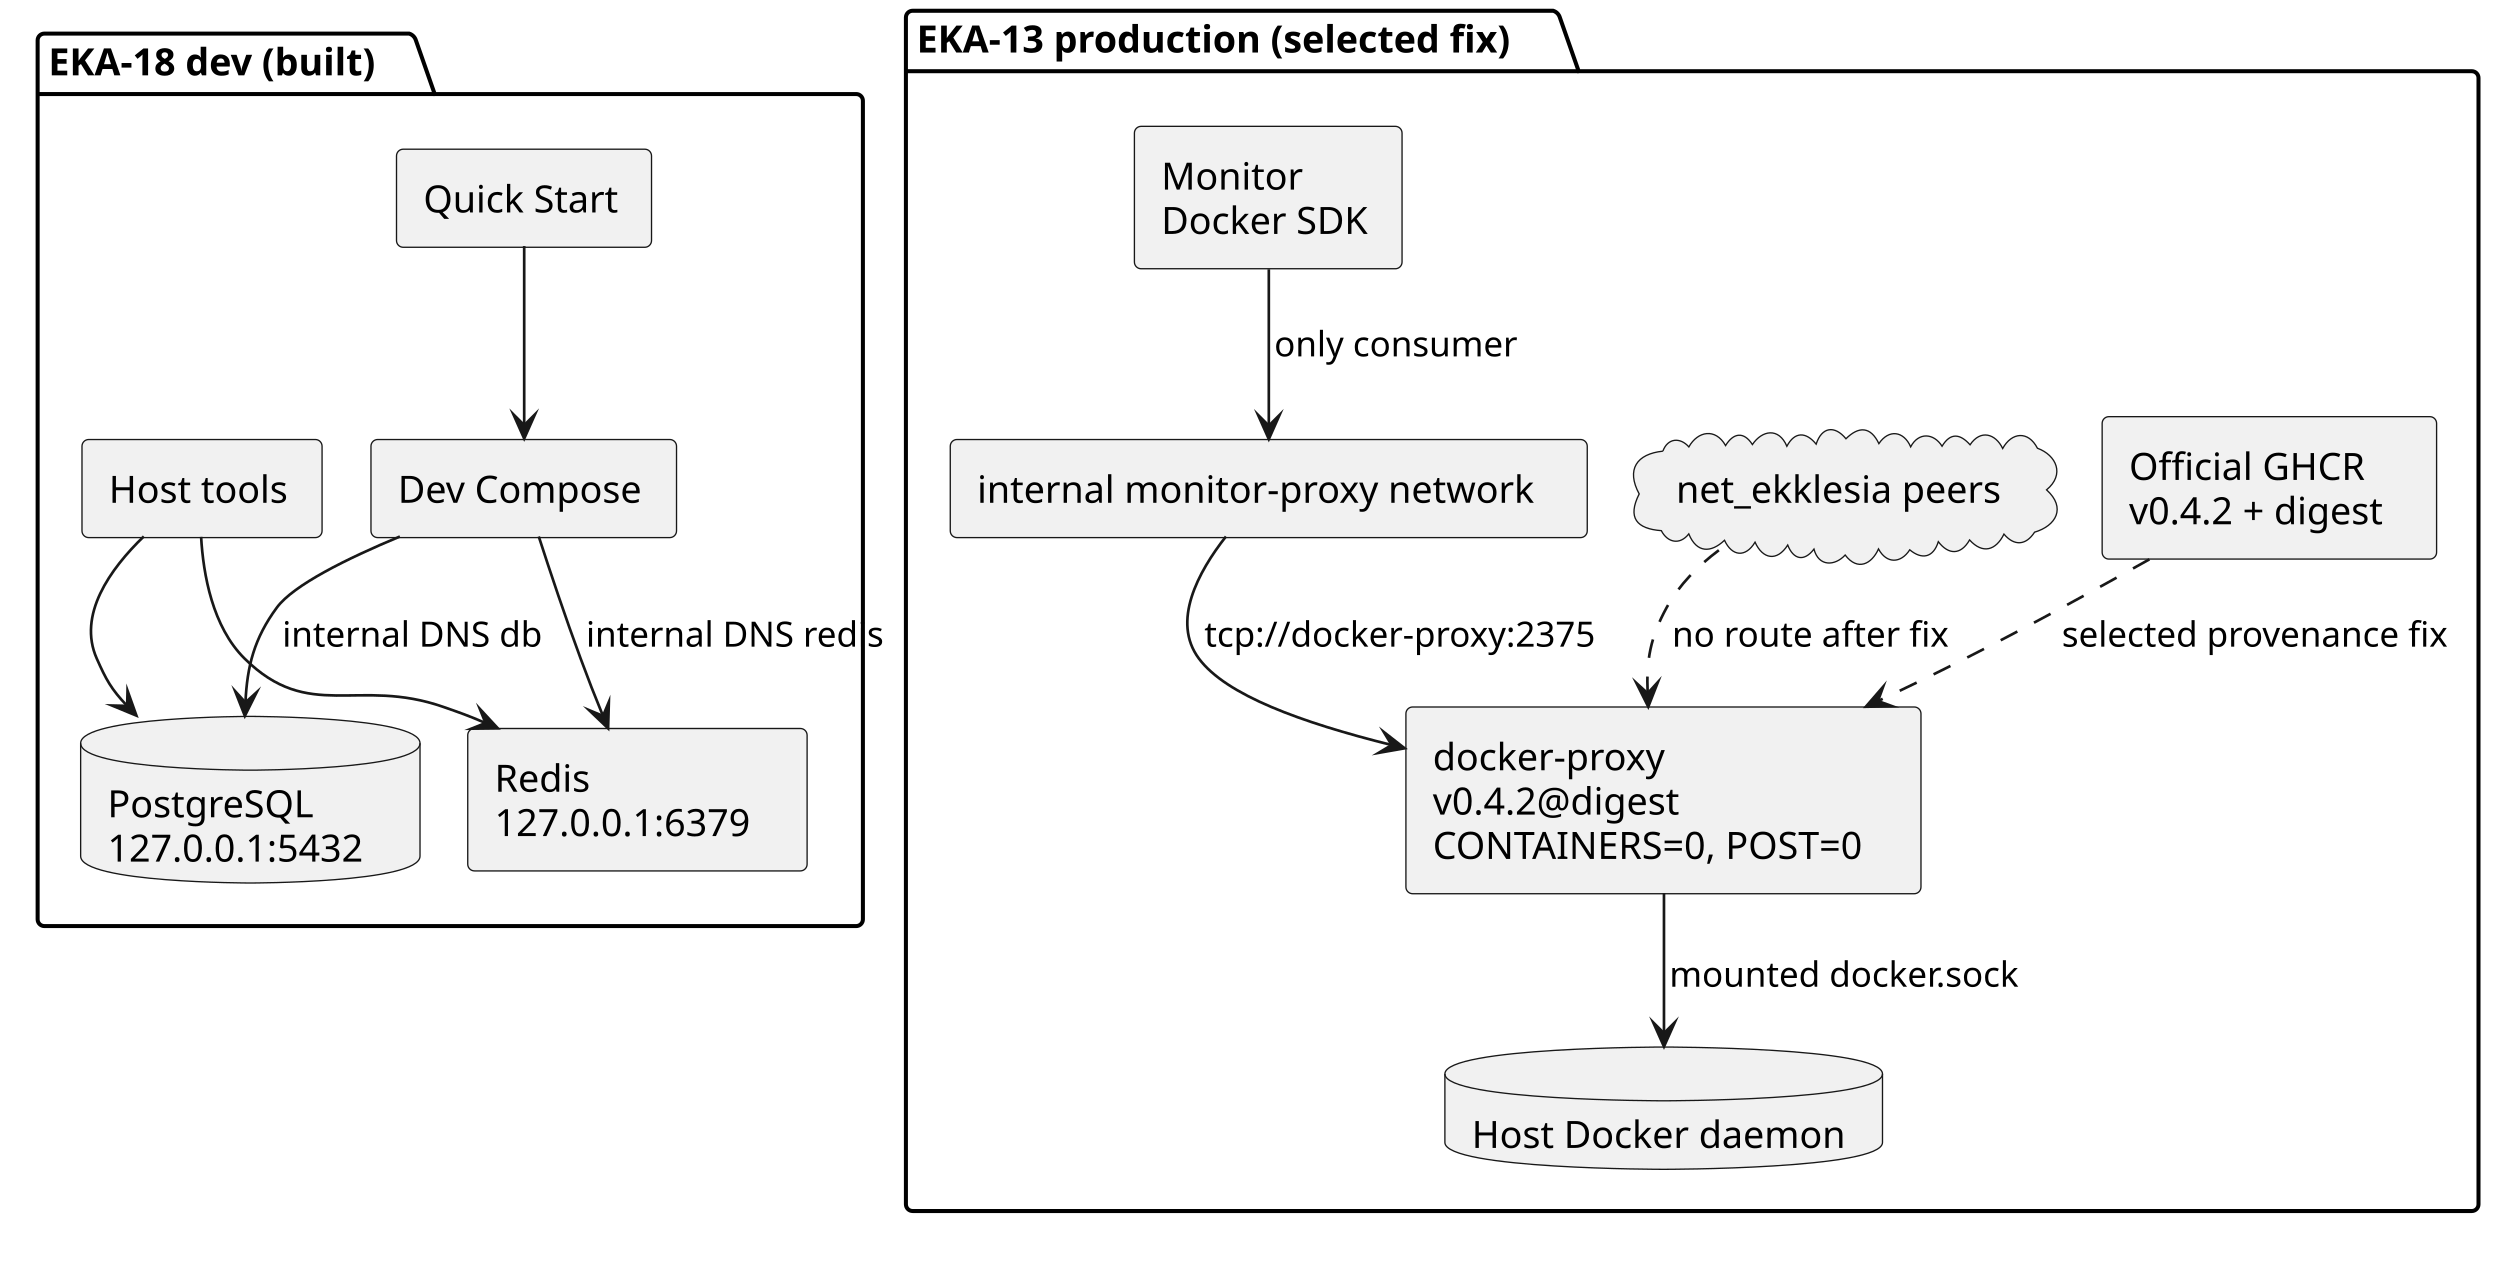
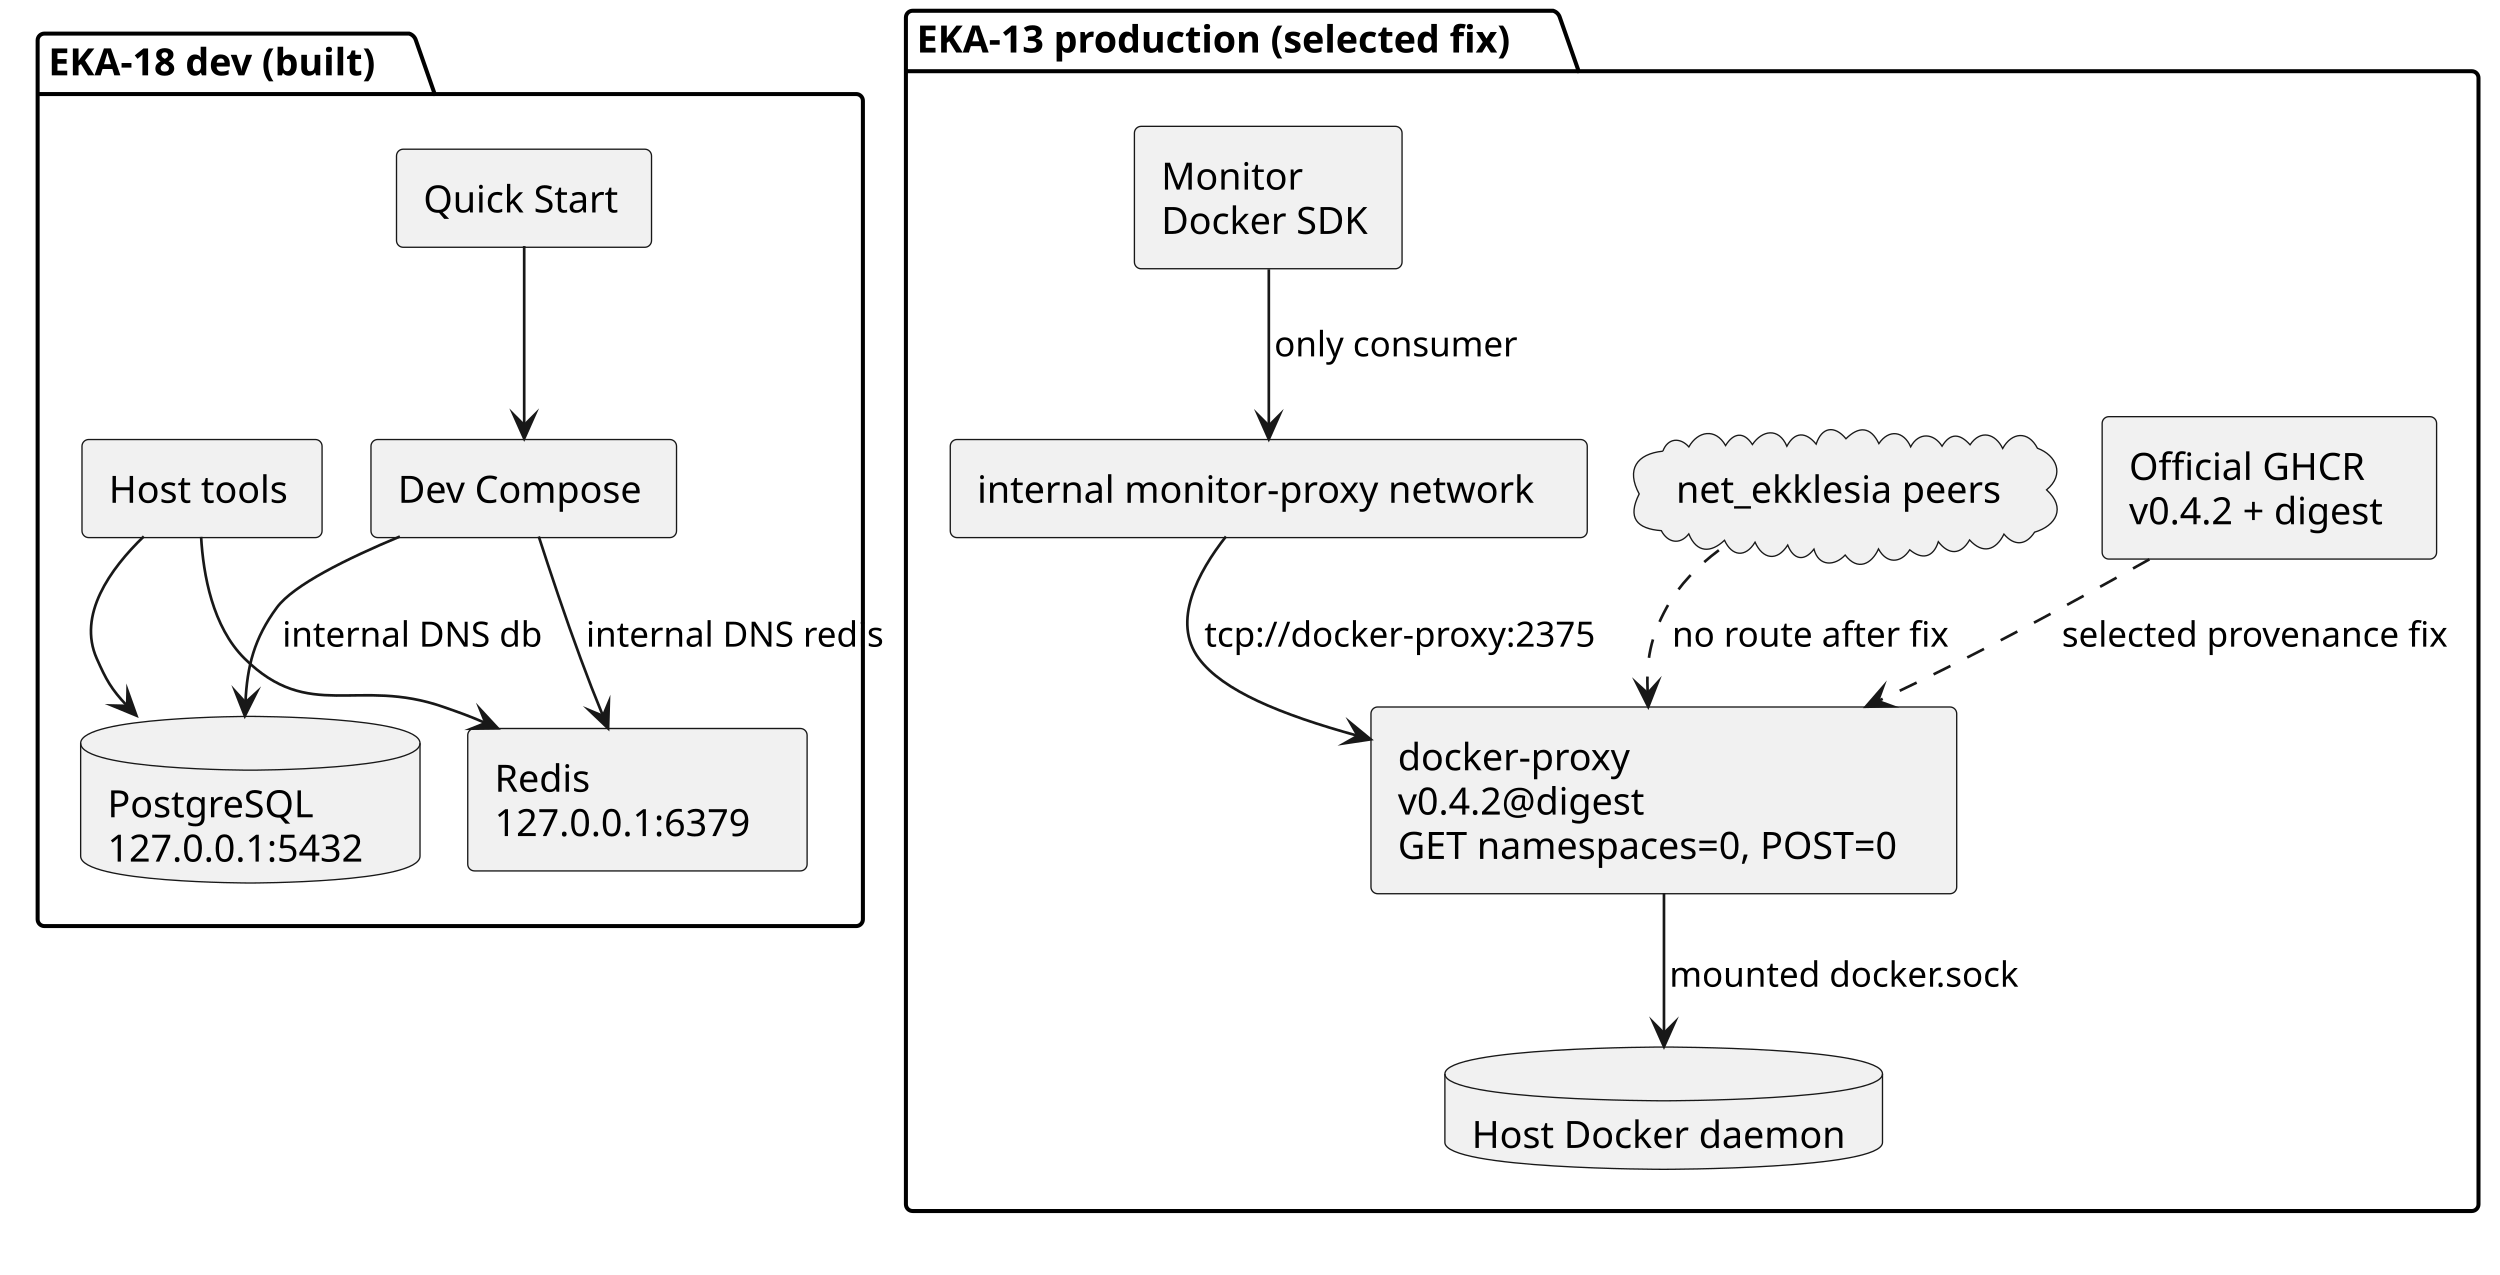
<svg xmlns="http://www.w3.org/2000/svg" version="1.1" data-diagram-type="DESCRIPTION" style="width:930px;height:474px;background:#FFFFFF;" width="930px" height="474px" viewBox="0 0 930 474" zoomAndPan="magnify" preserveAspectRatio="none" contentStyleType="text/css">
  <defs />
  <g font-family="sans-serif" lengthAdjust="spacing">
    <g class="cluster" data-qualified-name="EKA-18 dev .built." id="ent0001" data-source-line="26">
      <path d="M16.5,12.5 L152.209,12.5 A3.75,3.75 0 0 1 154.709,15 L161.709,34.988 L318.5,34.988 A2.5,2.5 0 0 1 321,37.488 L321,342 A2.5,2.5 0 0 1 318.5,344.5 L16.5,344.5 A2.5,2.5 0 0 1 14,342 L14,15 A2.5,2.5 0 0 1 16.5,12.5" style="stroke:#000;stroke-width:1.5;" fill="none" />
      <line x1="14" y1="34.988" x2="161.709" y2="34.988" style="stroke:#000;stroke-width:1.5;" />
      <text x="18" y="28.035" fill="#000" font-size="14" textLength="134.709" font-weight="700">EKA-18 dev (built)</text>
    </g>
    <g class="cluster" data-qualified-name="EKA-13 production .selected fix." id="ent0012" data-source-line="39">
      <path d="M339.5,4 L577.762,4 A3.75,3.75 0 0 1 580.262,6.5 L587.262,26.488 L919.5,26.488 A2.5,2.5 0 0 1 922,28.988 L922,448 A2.5,2.5 0 0 1 919.5,450.5 L339.5,450.5 A2.5,2.5 0 0 1 337,448 L337,6.5 A2.5,2.5 0 0 1 339.5,4" style="stroke:#000;stroke-width:1.5;" fill="none" />
      <line x1="337" y1="26.488" x2="587.262" y2="26.488" style="stroke:#000;stroke-width:1.5;" />
      <text x="341" y="19.535" fill="#000" font-size="14" textLength="237.262" font-weight="700">EKA-13 production (selected fix)</text>
    </g>
    <g class="entity" data-qualified-name="EKA-18 dev .built..QUICK" id="ent0002" data-source-line="27">
      <rect x="147.5" y="55.5" width="94.867" height="36.488" fill="#F1F1F1" style="stroke:#181818;stroke-width:0.5;" rx="2.5" ry="2.5" />
      <text x="157.5" y="79.035" fill="#000" font-size="14" textLength="74.867">Quick Start</text>
    </g>
    <g class="entity" data-qualified-name="EKA-18 dev .built..DEV" id="ent0003" data-source-line="28">
      <rect x="138" y="163.5" width="113.666" height="36.488" fill="#F1F1F1" style="stroke:#181818;stroke-width:0.5;" rx="2.5" ry="2.5" />
      <text x="148" y="187.035" fill="#000" font-size="14" textLength="93.666">Dev Compose</text>
    </g>
    <g class="entity" data-qualified-name="EKA-18 dev .built..HOSTTOOLS" id="ent0004" data-source-line="29">
      <rect x="30.5" y="163.5" width="89.31" height="36.488" fill="#F1F1F1" style="stroke:#181818;stroke-width:0.5;" rx="2.5" ry="2.5" />
      <text x="40.5" y="187.035" fill="#000" font-size="14" textLength="69.31">Host tools</text>
    </g>
    <g class="entity" data-qualified-name="EKA-18 dev .built..DEVDB" id="ent0005" data-source-line="30">
      <path d="M30,276.5 C30,266.5 93.122,266.5 93.122,266.5 C93.122,266.5 156.244,266.5 156.244,276.5 L156.244,318.477 C156.244,328.477 93.122,328.477 93.122,328.477 C93.122,328.477 30,328.477 30,318.477 L30,276.5" style="stroke:#181818;stroke-width:0.5;" fill="#F1F1F1" />
      <path d="M30,276.5 C30,286.5 93.122,286.5 93.122,286.5 C93.122,286.5 156.244,286.5 156.244,276.5" style="stroke:#181818;stroke-width:0.5;" fill="none" />
      <text x="40" y="304.035" fill="#000" font-size="14" textLength="76.85">PostgreSQL</text>
      <text x="40" y="320.523" fill="#000" font-size="14" textLength="106.244">127.0.0.1:5432</text>
    </g>
    <g class="entity" data-qualified-name="EKA-18 dev .built..DEVREDIS" id="ent0006" data-source-line="31">
      <rect x="174" y="271" width="126.244" height="52.977" fill="#F1F1F1" style="stroke:#181818;stroke-width:0.5;" rx="2.5" ry="2.5" />
      <text x="184" y="294.535" fill="#000" font-size="14" textLength="36.647">Redis</text>
      <text x="184" y="311.023" fill="#000" font-size="14" textLength="106.244">127.0.0.1:6379</text>
    </g>
    <g class="entity" data-qualified-name="EKA-13 production .selected fix..MON" id="ent0013" data-source-line="40">
      <rect x="422" y="47" width="99.563" height="52.977" fill="#F1F1F1" style="stroke:#181818;stroke-width:0.5;" rx="2.5" ry="2.5" />
      <text x="432" y="70.535" fill="#000" font-size="14" textLength="52.958">Monitor</text>
      <text x="432" y="87.023" fill="#000" font-size="14" textLength="79.563">Docker SDK</text>
    </g>
    <g class="entity" data-qualified-name="EKA-13 production .selected fix..PROXY" id="ent0014" data-source-line="41">
-       <rect x="523" y="263" width="191.603" height="69.465" fill="#F1F1F1" style="stroke:#181818;stroke-width:0.5;" rx="2.5" ry="2.5" />
-       <text x="533" y="286.535" fill="#000" font-size="14" textLength="93.434">docker-proxy</text>
-       <text x="533" y="303.023" fill="#000" font-size="14" textLength="96.441">v0.4.2@digest</text>
-       <text x="533" y="319.512" fill="#000" font-size="14" textLength="171.603">CONTAINERS=0, POST=0</text>
+       <rect x="510" y="263" width="217.894" height="69.465" fill="#F1F1F1" style="stroke:#181818;stroke-width:0.5;" rx="2.5" ry="2.5" />
+       <text x="520" y="286.535" fill="#000" font-size="14" textLength="93.434">docker-proxy</text>
+       <text x="520" y="303.023" fill="#000" font-size="14" textLength="96.441">v0.4.2@digest</text>
+       <text x="520" y="319.512" fill="#000" font-size="14" textLength="197.894">GET namespaces=0, POST=0</text>
    </g>
    <g class="entity" data-qualified-name="EKA-13 production .selected fix..GHCR" id="ent0015" data-source-line="42">
      <rect x="782" y="155" width="124.412" height="52.977" fill="#F1F1F1" style="stroke:#181818;stroke-width:0.5;" rx="2.5" ry="2.5" />
      <text x="792" y="178.535" fill="#000" font-size="14" textLength="91.588">Official GHCR</text>
      <text x="792" y="195.023" fill="#000" font-size="14" textLength="104.412">v0.4.2 + digest</text>
    </g>
    <g class="entity" data-qualified-name="EKA-13 production .selected fix..DOCKER" id="ent0016" data-source-line="43">
      <path d="M537.5,399.5 C537.5,389.5 618.895,389.5 618.895,389.5 C618.895,389.5 700.289,389.5 700.289,399.5 L700.289,424.988 C700.289,434.988 618.895,434.988 618.895,434.988 C618.895,434.988 537.5,434.988 537.5,424.988 L537.5,399.5" style="stroke:#181818;stroke-width:0.5;" fill="#F1F1F1" />
      <path d="M537.5,399.5 C537.5,409.5 618.895,409.5 618.895,409.5 C618.895,409.5 700.289,409.5 700.289,399.5" style="stroke:#181818;stroke-width:0.5;" fill="none" />
      <text x="547.5" y="427.035" fill="#000" font-size="14" textLength="142.789">Host Docker daemon</text>
    </g>
    <g class="entity" data-qualified-name="EKA-13 production .selected fix..PEERS" id="ent0017" data-source-line="44">
      <path d="M618.586,167.834 C620.385,162.89 625.039,162.593 628.252,166.242 C631.572,160.366 638.136,159.1 641.916,165.74 C644.789,161.051 648.653,160.344 651.891,165.364 C655.52,160 661.699,158.928 664.718,165.994 C667.706,160.403 671.89,160.662 675.604,165.216 C677.721,158.755 682.493,158.126 686.697,163.21 C691.434,158.509 695.854,158.577 698.947,165.017 C702.682,159.529 708.187,160.336 710.772,166.214 C713.682,160.692 719.332,161.046 722.444,165.989 C725.611,160.765 729.218,161.379 732.86,165.458 C736.796,159.625 742.342,161.333 744.997,166.831 C748.35,160.762 754.482,160.108 757.928,166.737 C765.019,169.354 768.212,176.545 761.322,182.226 C768.74,188.922 764.824,195.63 756.863,197.971 C753.636,202.952 749.304,203.209 745.473,198.695 C742.49,204.734 737.611,206.286 732.685,200.864 C729.462,206.518 724.877,206.516 721.057,201.515 C719.217,207.405 715.03,208.364 710.429,204.534 C707.114,209.656 701.823,209.811 698.8,204.217 C696.284,209.817 691.056,212.602 686.404,206.474 C682.597,210.598 676.559,210.93 674.79,204.278 C671.097,209.129 667.138,208.157 665.032,202.767 C661.047,209.019 655.753,208.063 652.877,201.699 C649.353,207.541 644.296,207.019 641.516,200.987 C636.452,205.77 631.162,205.783 628.228,198.618 C624.9,202.884 620.31,201.874 618.017,197.408 C608.84,196.729 605.291,192.663 609.776,183.744 C604.844,174.614 608.857,168.844 618.586,167.834" style="stroke:#181818;stroke-width:0.5;" fill="#F1F1F1" />
      <text x="623.5" y="187.035" fill="#000" font-size="14" textLength="125.357">net_ekklesia peers</text>
    </g>
    <g class="entity" data-qualified-name="EKA-13 production .selected fix..PRIVATE" id="ent0018" data-source-line="45">
      <rect x="353.5" y="163.5" width="236.959" height="36.488" fill="#F1F1F1" style="stroke:#181818;stroke-width:0.5;" rx="2.5" ry="2.5" />
      <text x="363.5" y="187.035" fill="#000" font-size="14" textLength="216.959">internal monitor-proxy network</text>
    </g>
    <g class="link" data-entity-1="ent0002" data-entity-2="ent0003" id="lnk7" data-link-type="dependency">
      <polygon points="195,163.159,199,154.159,195,158.159,191,154.159,195,163.159" fill="#181818" style="stroke:#181818;stroke-width:1;stroke-linejoin:miter;stroke-miterlimit:10;" />
      <path d="M195,91.531 C195,111.194 195,138.365 195,158.159" style="stroke:#181818;stroke-width:1;" fill="none" />
    </g>
    <g class="link" data-entity-1="ent0004" data-entity-2="ent0005" id="lnk8" data-link-type="dependency">
      <polygon points="50.753,266.21,47.441,256.935,47.305,262.59,41.649,262.453,50.753,266.21" fill="#181818" style="stroke:#181818;stroke-width:1;stroke-linejoin:miter;stroke-miterlimit:10;" />
      <path d="M53.485,199.551 C40.901,211.723 28.783,228.753 36,245 C39.465,252.801 41.311,256.3 47.305,262.59" style="stroke:#181818;stroke-width:1;" fill="none" />
    </g>
    <g class="link" data-entity-1="ent0004" data-entity-2="ent0006" id="lnk9" data-link-type="dependency">
      <polygon points="185.199,270.932,178.504,263.71,180.604,268.962,175.351,271.062,185.199,270.932" fill="#181818" style="stroke:#181818;stroke-width:1;stroke-linejoin:miter;stroke-miterlimit:10;" />
      <path d="M74.811,199.699 C75.61,213.763 79.049,233.192 91,245 C115.077,268.79 133.057,251.806 165,263 C171.636,265.325 173.889,266.083 180.604,268.962" style="stroke:#181818;stroke-width:1;" fill="none" />
    </g>
    <g class="link" data-entity-1="ent0003" data-entity-2="ent0005" id="lnk10" data-link-type="dependency">
      <polygon points="91.084,266.314,95.486,257.504,91.31,261.319,87.494,257.143,91.084,266.314" fill="#181818" style="stroke:#181818;stroke-width:1;stroke-linejoin:miter;stroke-miterlimit:10;" />
      <path d="M148.759,199.583 C129.044,207.794 109.157,217.644 103,226 C94.567,237.445 91.918,247.839 91.31,261.319" style="stroke:#181818;stroke-width:1;" fill="none" />
      <text x="105" y="240.568" fill="#000" font-size="13" textLength="99.188">internal DNS db</text>
    </g>
    <g class="link" data-entity-1="ent0003" data-entity-2="ent0006" id="lnk11" data-link-type="dependency">
      <polygon points="226.212,270.953,226.497,261.108,224.314,266.327,219.096,264.144,226.212,270.953" fill="#181818" style="stroke:#181818;stroke-width:1;stroke-linejoin:miter;stroke-miterlimit:10;" />
      <path d="M200.417,199.579 C204.498,212.199 210.34,229.763 216,245 C219.161,253.508 220.934,258.086 224.314,266.327" style="stroke:#181818;stroke-width:1;" fill="none" />
      <text x="218" y="240.568" fill="#000" font-size="13" textLength="113.953">internal DNS redis</text>
    </g>
    <g class="link" data-entity-1="ent0013" data-entity-2="ent0018" id="lnk19" data-link-type="dependency">
      <polygon points="472,163.351,476,154.351,472,158.351,468,154.351,472,163.351" fill="#181818" style="stroke:#181818;stroke-width:1;stroke-linejoin:miter;stroke-miterlimit:10;" />
      <path d="M472,100.16 C472,119.767 472,141.248 472,158.351" style="stroke:#181818;stroke-width:1;" fill="none" />
      <text x="474" y="132.568" fill="#000" font-size="13" textLength="92.822">only consumer</text>
    </g>
    <g class="link" data-entity-1="ent0018" data-entity-2="ent0014" id="lnk20" data-link-type="dependency">
-       <polygon points="522.534,278.366,514.774,272.302,517.684,277.153,512.833,280.063,522.534,278.366" fill="#181818" style="stroke:#181818;stroke-width:1;stroke-linejoin:miter;stroke-miterlimit:10;" />
-       <path d="M456.043,199.583 C445.642,212.851 435.743,231.245 446,245 C456.116,258.566 483.636,268.638 517.684,277.153" style="stroke:#181818;stroke-width:1;" fill="none" />
+       <polygon points="509.885,275.044,502.275,268.792,505.066,273.713,500.145,276.504,509.885,275.044" fill="#181818" style="stroke:#181818;stroke-width:1;stroke-linejoin:miter;stroke-miterlimit:10;" />
+       <path d="M456.043,199.583 C445.642,212.851 435.743,231.245 446,245 C454.851,256.87 475.922,265.663 505.066,273.713" style="stroke:#181818;stroke-width:1;" fill="none" />
      <text x="448" y="240.568" fill="#000" font-size="13" textLength="161.205">tcp://docker-proxy:2375</text>
    </g>
    <g class="link" data-entity-1="ent0017" data-entity-2="ent0014" id="lnk21" data-link-type="dependency">
      <polygon points="613.154,262.903,616.743,253.732,612.928,257.909,608.751,254.094,613.154,262.903" fill="#181818" style="stroke:#181818;stroke-width:1;stroke-linejoin:miter;stroke-miterlimit:10;" />
      <path d="M639.414,204.679 C631.641,210.505 624.615,217.575 620,226 C613.943,237.058 612.372,245.635 612.928,257.909" style="stroke:#181818;stroke-width:1;stroke-dasharray:7,7;" fill="none" />
      <text x="622" y="240.568" fill="#000" font-size="13" textLength="107.764">no route after fix</text>
    </g>
    <g class="link" data-entity-1="ent0014" data-entity-2="ent0016" id="lnk22" data-link-type="dependency">
      <polygon points="619,389.336,623,380.336,619,384.336,615,380.336,619,389.336" fill="#181818" style="stroke:#181818;stroke-width:1;stroke-linejoin:miter;stroke-miterlimit:10;" />
      <path d="M619,332.254 C619,350.764 619,368.166 619,384.336" style="stroke:#181818;stroke-width:1;" fill="none" />
      <text x="621" y="367.068" fill="#000" font-size="13" textLength="136.627">mounted docker.sock</text>
    </g>
    <g class="link" data-entity-1="ent0015" data-entity-2="ent0014" id="lnk23" data-link-type="dependency">
      <polygon points="694.073,262.913,703.92,262.714,698.6,260.791,700.524,255.471,694.073,262.913" fill="#181818" style="stroke:#181818;stroke-width:1;stroke-linejoin:miter;stroke-miterlimit:10;" />
      <path d="M799.591,208.06 C778.93,219.694 753.908,233.418 731,245 C719.158,250.987 711.01,254.972 698.6,260.791" style="stroke:#181818;stroke-width:1;stroke-dasharray:7,7;" fill="none" />
      <text x="767" y="240.568" fill="#000" font-size="13" textLength="149.227">selected provenance fix</text>
    </g>
  </g>
</svg>
